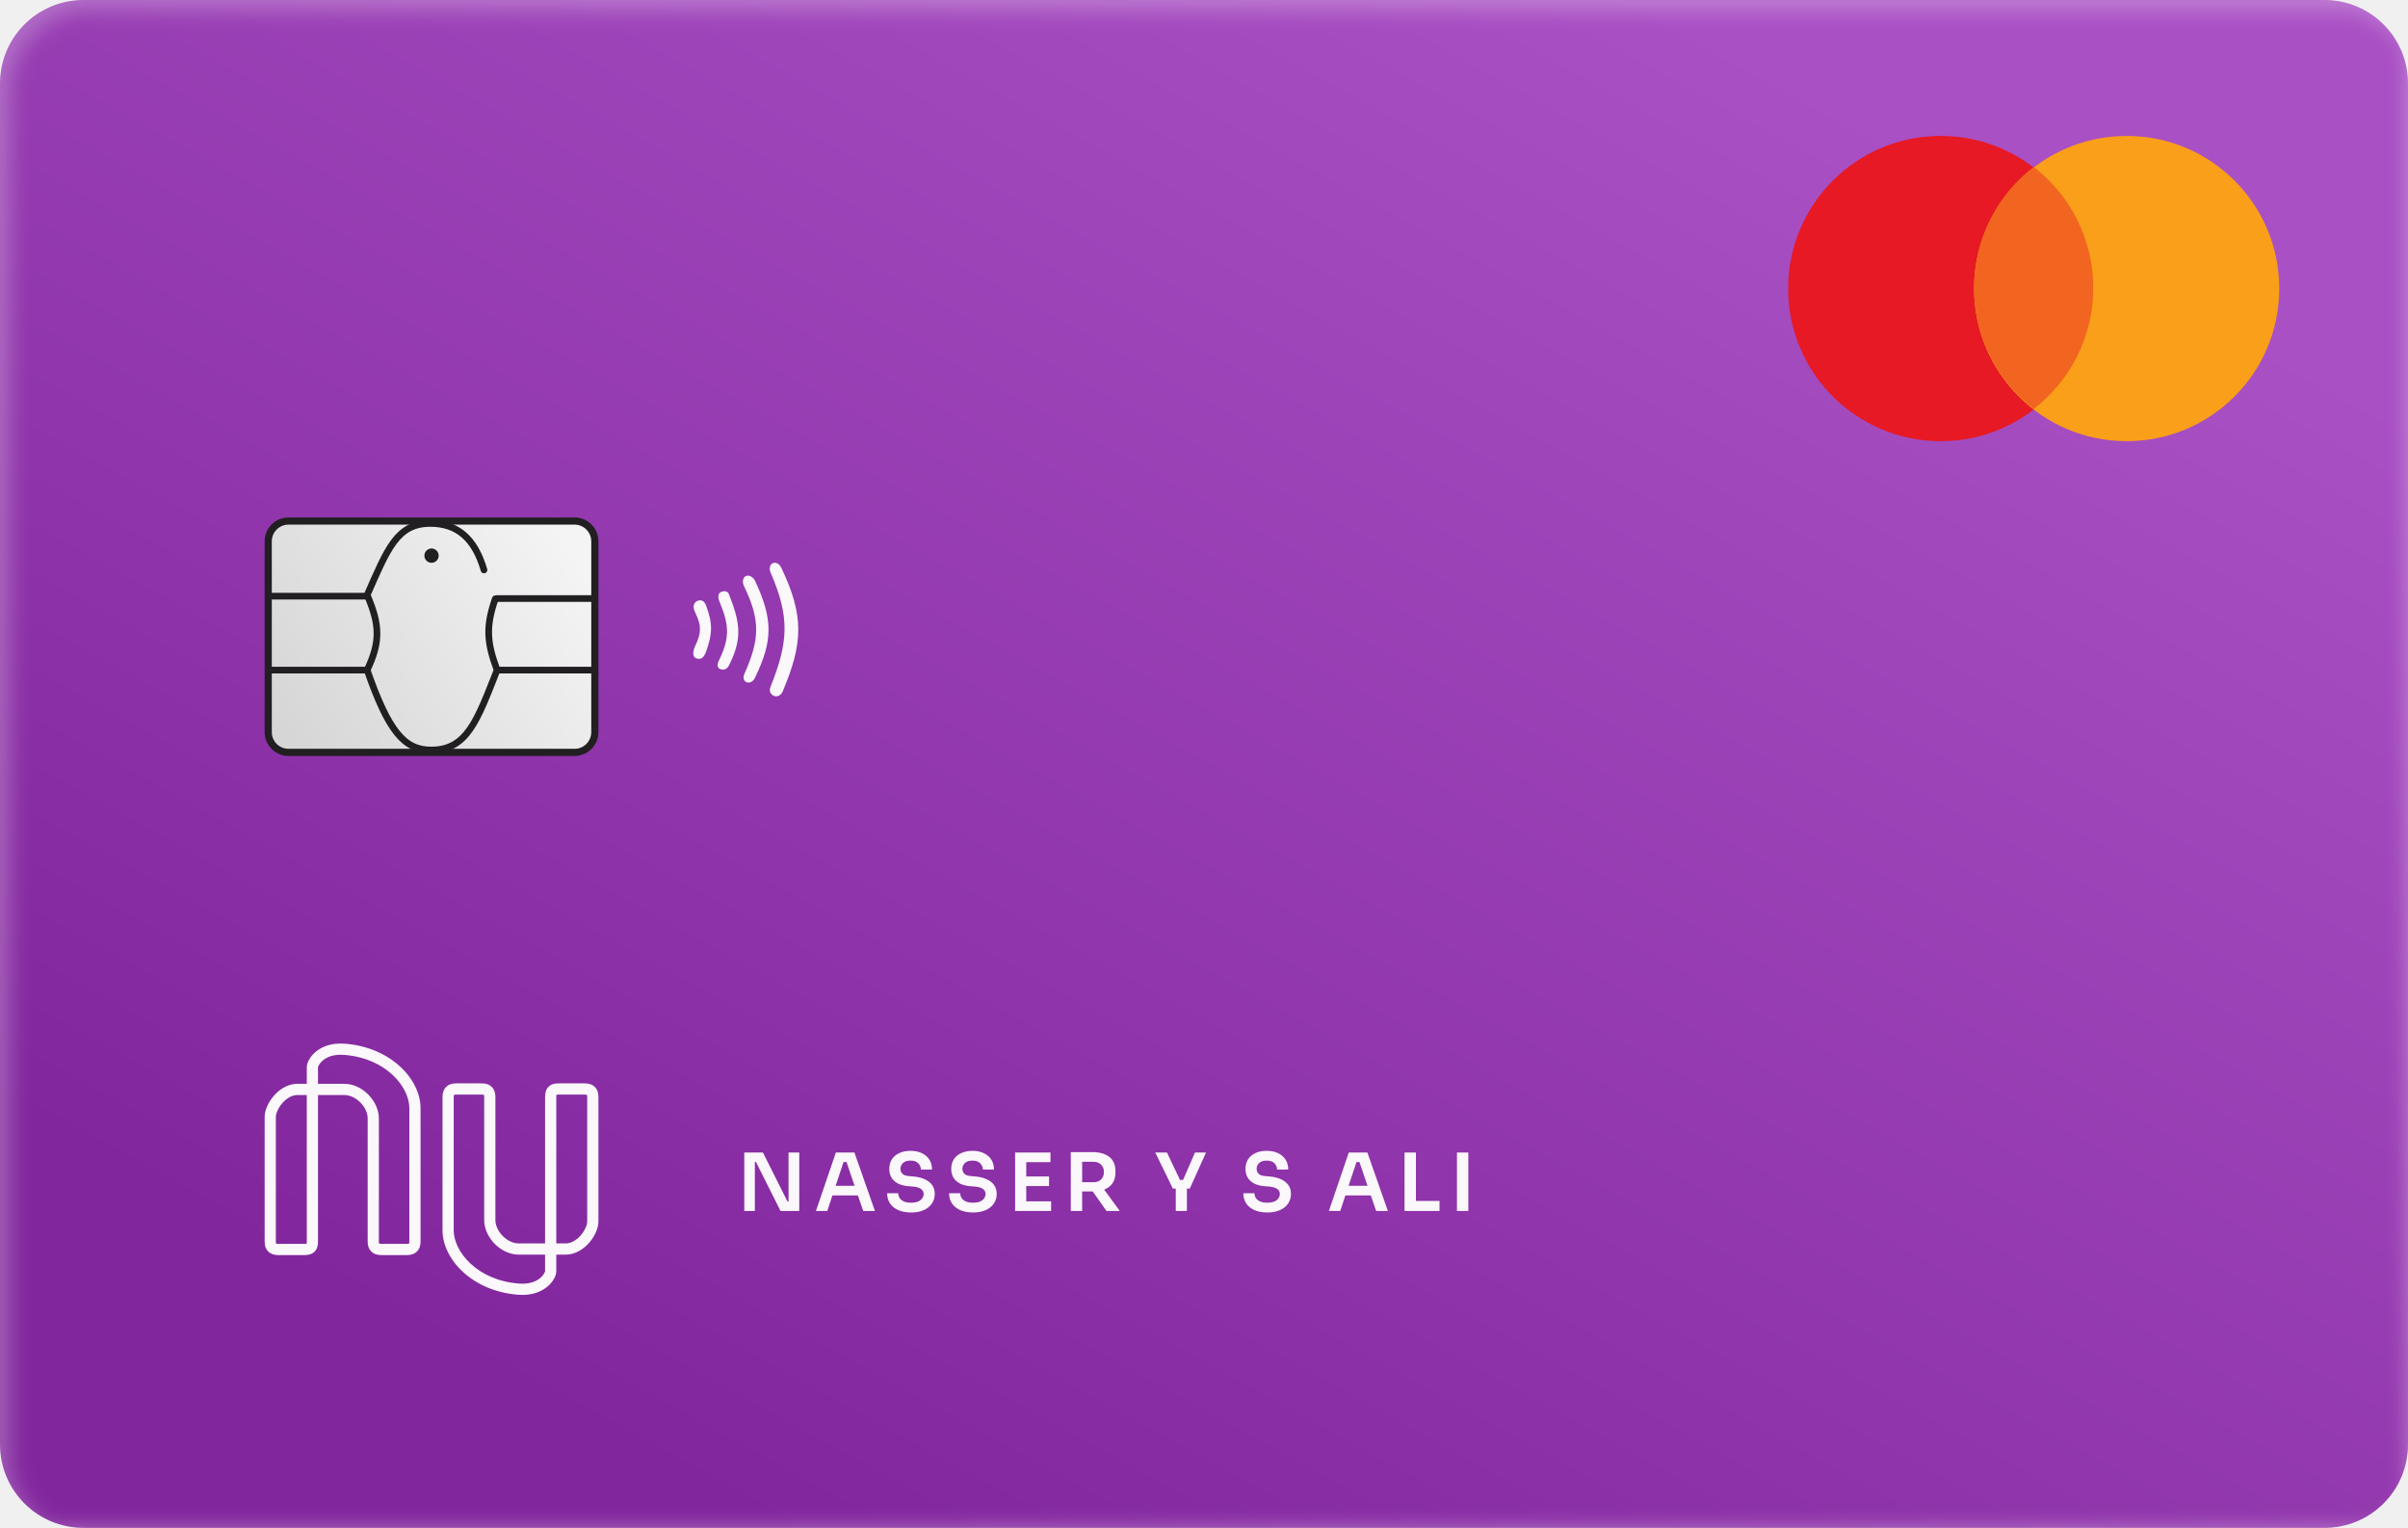
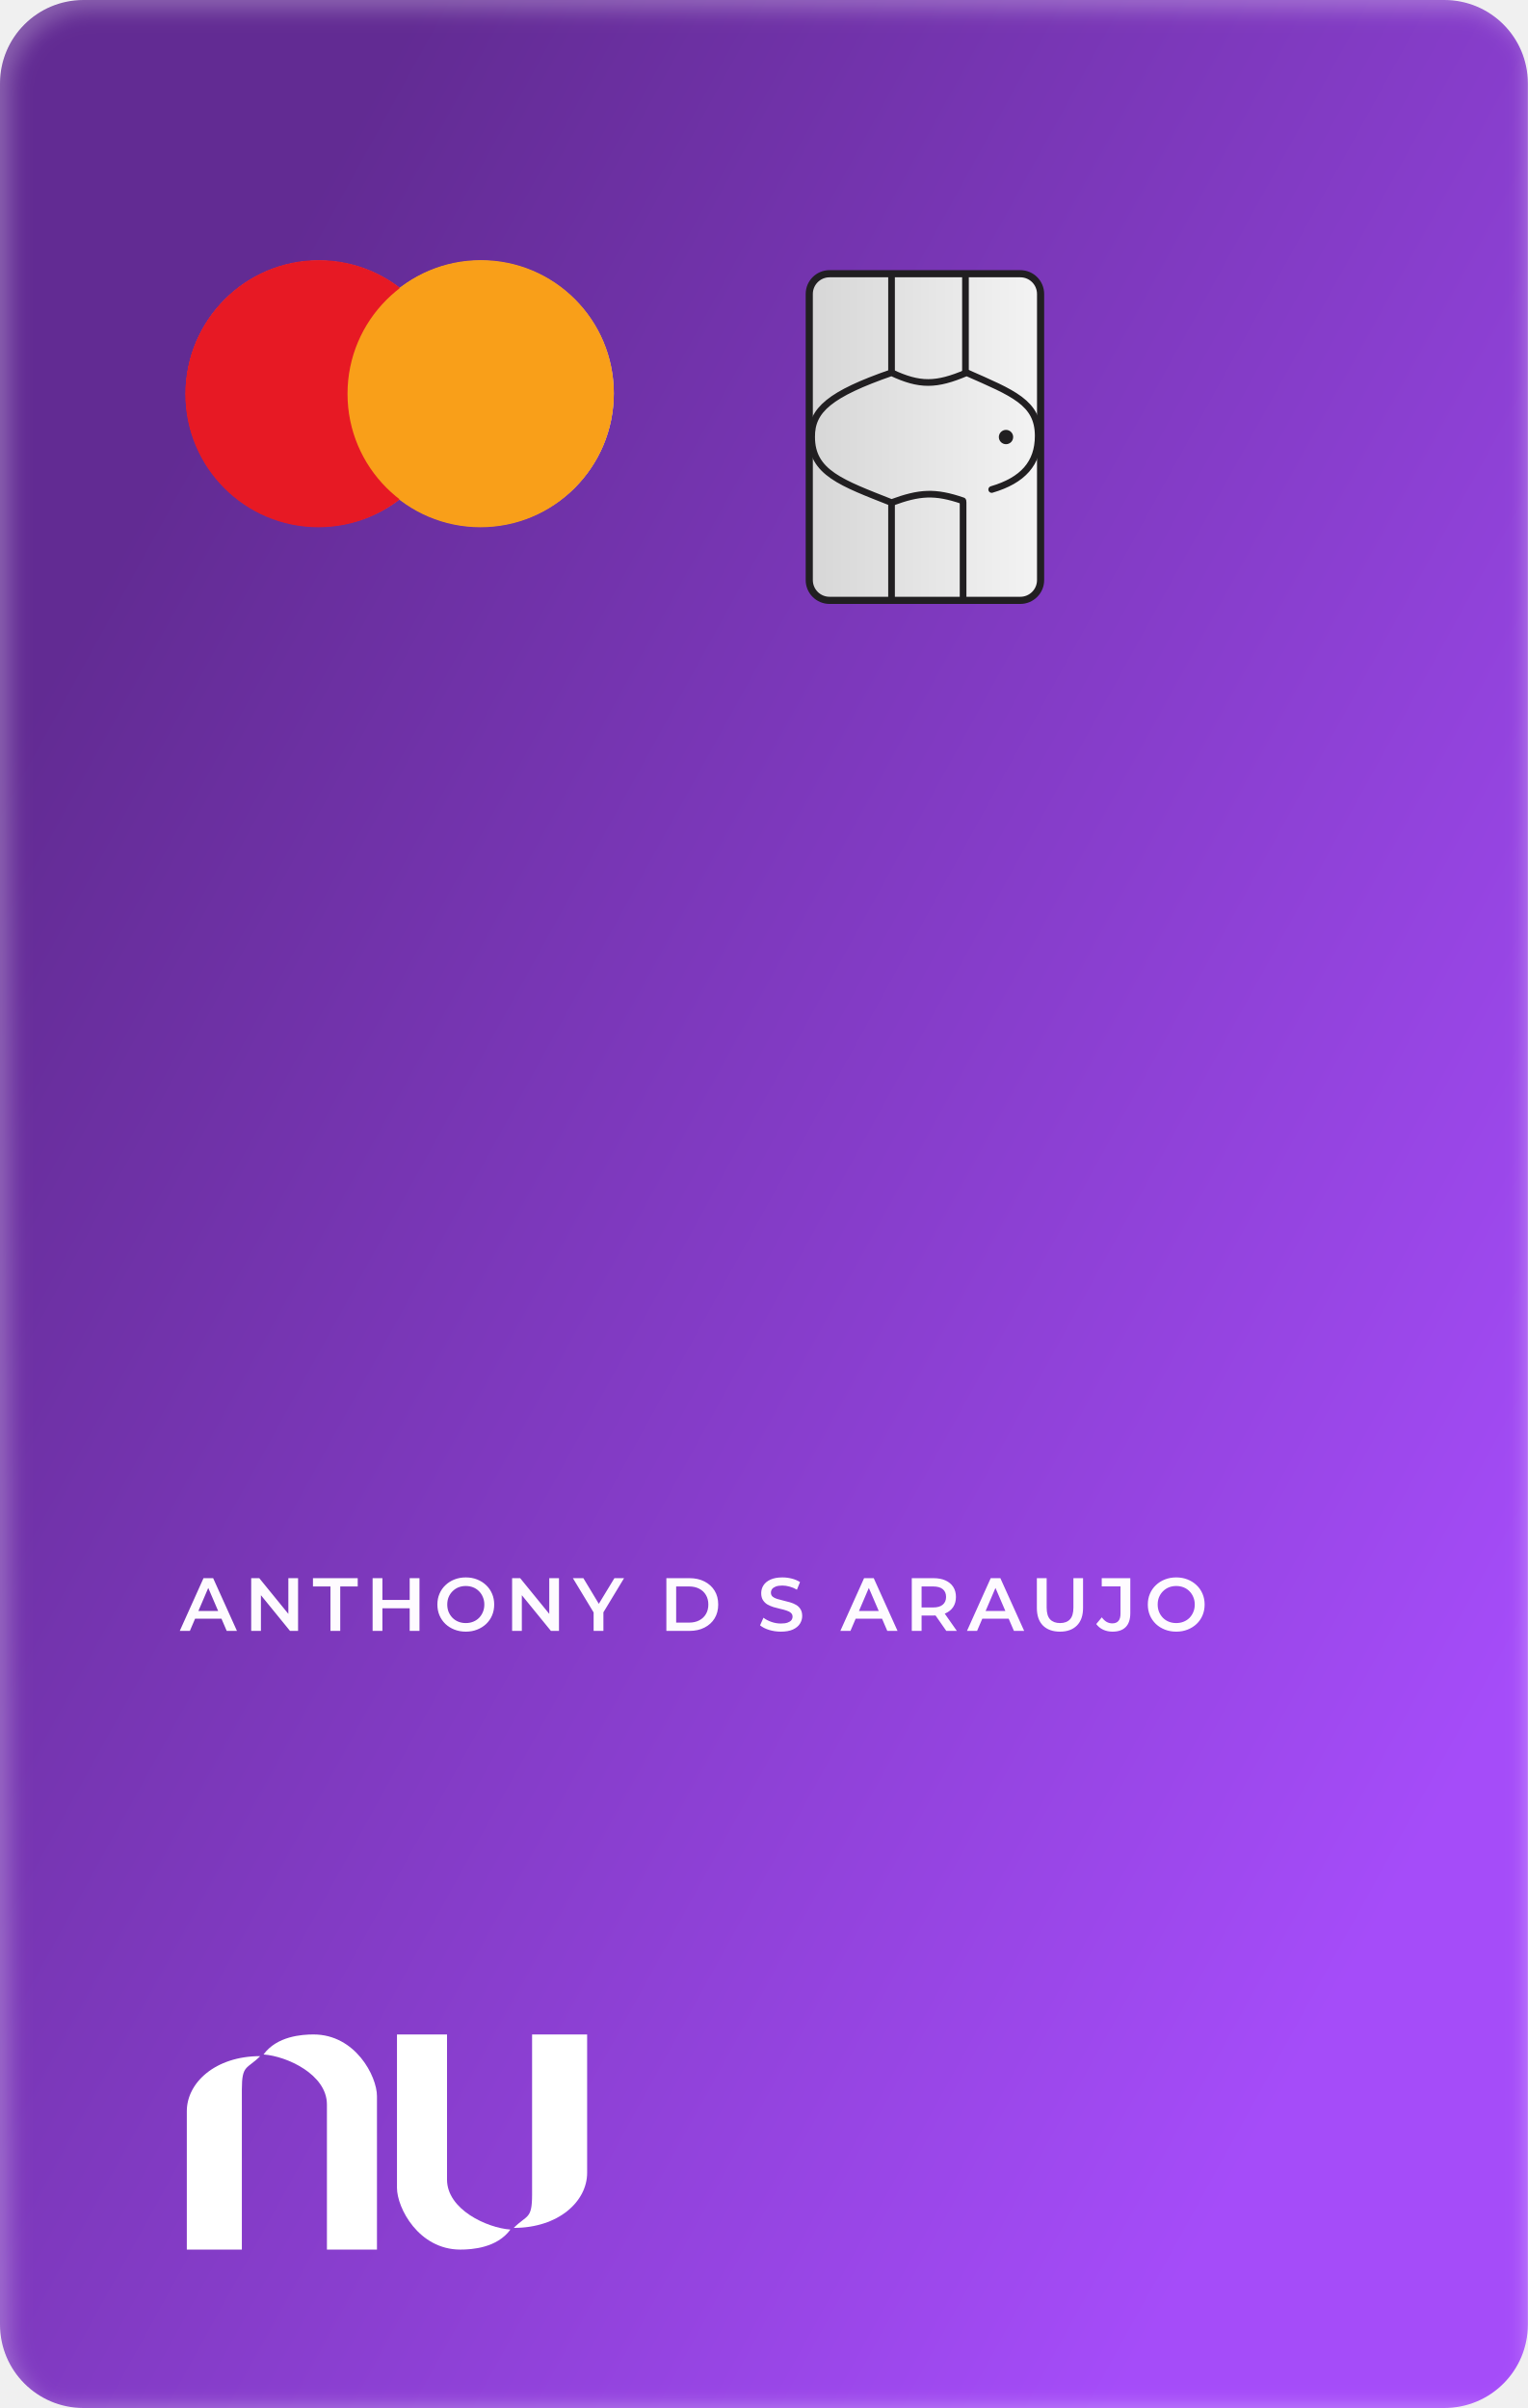
- <svg xmlns="http://www.w3.org/2000/svg" viewBox="0 0 722 458" fill="none">
-   <g filter="url(#filter0_i)">
-     <rect width="722" height="458" rx="25" fill="url(#paint0_linear)" />
+ <svg xmlns="http://www.w3.org/2000/svg" width="458" height="722" viewBox="0 0 458 722" fill="none">
+   <g filter="url(#filter0_bi_2_24157)">
+     <rect x="458" width="722" height="458" rx="25" transform="rotate(90 458 0)" fill="url(#paint0_linear_2_24157)" />
  </g>
-   <path d="M223.16 363V345.48H228.752L236.12 360.168H236.432V345.48H239.648V363H234.032L226.664 348.312H226.328V363H223.16ZM244.644 363L250.621 345.48H256.188L262.333 363H258.829L257.221 358.344H249.588L248.052 363H244.644ZM250.548 355.464H256.237L253.812 348.336H252.924L250.548 355.464ZM273.194 363.456C271.642 363.456 270.33 363.208 269.258 362.712C268.186 362.216 267.37 361.536 266.81 360.672C266.266 359.808 265.994 358.816 265.994 357.696H269.33C269.33 358.176 269.458 358.632 269.714 359.064C269.97 359.496 270.378 359.848 270.938 360.12C271.514 360.392 272.266 360.528 273.194 360.528C274.442 360.528 275.378 360.272 276.002 359.76C276.626 359.248 276.938 358.624 276.938 357.888C276.938 357.28 276.674 356.784 276.146 356.4C275.618 356.016 274.802 355.776 273.698 355.68L272.162 355.56C270.482 355.416 269.138 354.896 268.13 354C267.138 353.088 266.642 351.888 266.642 350.4C266.642 349.296 266.898 348.336 267.41 347.52C267.938 346.704 268.682 346.08 269.642 345.648C270.602 345.2 271.722 344.976 273.002 344.976C274.314 344.976 275.45 345.208 276.41 345.672C277.386 346.136 278.138 346.792 278.666 347.64C279.194 348.472 279.458 349.456 279.458 350.592H276.122C276.122 349.888 275.858 349.264 275.33 348.72C274.818 348.176 274.042 347.904 273.002 347.904C271.978 347.904 271.218 348.152 270.722 348.648C270.226 349.144 269.978 349.728 269.978 350.4C269.978 350.944 270.17 351.424 270.554 351.84C270.954 352.24 271.594 352.472 272.474 352.536L274.01 352.68C275.258 352.792 276.346 353.064 277.274 353.496C278.218 353.912 278.954 354.488 279.482 355.224C280.01 355.96 280.274 356.848 280.274 357.888C280.274 358.992 279.978 359.968 279.386 360.816C278.81 361.648 277.994 362.296 276.938 362.76C275.882 363.224 274.634 363.456 273.194 363.456ZM291.766 363.456C290.214 363.456 288.902 363.208 287.83 362.712C286.758 362.216 285.942 361.536 285.382 360.672C284.838 359.808 284.566 358.816 284.566 357.696H287.902C287.902 358.176 288.03 358.632 288.286 359.064C288.542 359.496 288.95 359.848 289.51 360.12C290.086 360.392 290.838 360.528 291.766 360.528C293.014 360.528 293.95 360.272 294.574 359.76C295.198 359.248 295.51 358.624 295.51 357.888C295.51 357.28 295.246 356.784 294.718 356.4C294.19 356.016 293.374 355.776 292.27 355.68L290.734 355.56C289.054 355.416 287.71 354.896 286.702 354C285.71 353.088 285.214 351.888 285.214 350.4C285.214 349.296 285.47 348.336 285.982 347.52C286.51 346.704 287.254 346.08 288.214 345.648C289.174 345.2 290.294 344.976 291.574 344.976C292.886 344.976 294.022 345.208 294.982 345.672C295.958 346.136 296.71 346.792 297.238 347.64C297.766 348.472 298.03 349.456 298.03 350.592H294.694C294.694 349.888 294.43 349.264 293.902 348.72C293.39 348.176 292.614 347.904 291.574 347.904C290.55 347.904 289.79 348.152 289.294 348.648C288.798 349.144 288.55 349.728 288.55 350.4C288.55 350.944 288.742 351.424 289.126 351.84C289.526 352.24 290.166 352.472 291.046 352.536L292.582 352.68C293.83 352.792 294.918 353.064 295.846 353.496C296.79 353.912 297.526 354.488 298.054 355.224C298.582 355.96 298.846 356.848 298.846 357.888C298.846 358.992 298.55 359.968 297.958 360.816C297.382 361.648 296.566 362.296 295.51 362.76C294.454 363.224 293.206 363.456 291.766 363.456ZM304.362 363V345.48H314.97V348.36H307.698V352.656H314.538V355.536H307.698V360.12H315.162V363H304.362ZM321.058 363V345.36H327.562C329.658 345.36 331.33 345.832 332.578 346.776C333.826 347.72 334.45 349.152 334.45 351.072V351.48C334.45 352.792 334.146 353.872 333.538 354.72C332.946 355.568 332.122 356.192 331.066 356.592L335.746 363H331.762L327.634 357.144H327.562H324.466V363H321.058ZM327.922 348.264H324.466V354.384H327.922C328.85 354.384 329.594 354.104 330.154 353.544C330.714 352.984 330.994 352.248 330.994 351.336C330.994 350.424 330.714 349.688 330.154 349.128C329.594 348.552 328.85 348.264 327.922 348.264ZM352.536 363V356.304H351.672L346.392 345.48H349.896L353.808 353.712H354.72L358.296 345.48H361.608L356.736 356.304H355.872V363H352.536ZM379.994 363.456C378.442 363.456 377.13 363.208 376.058 362.712C374.986 362.216 374.17 361.536 373.61 360.672C373.066 359.808 372.794 358.816 372.794 357.696H376.13C376.13 358.176 376.258 358.632 376.514 359.064C376.77 359.496 377.178 359.848 377.738 360.12C378.314 360.392 379.066 360.528 379.994 360.528C381.242 360.528 382.178 360.272 382.802 359.76C383.426 359.248 383.738 358.624 383.738 357.888C383.738 357.28 383.474 356.784 382.946 356.4C382.418 356.016 381.602 355.776 380.498 355.68L378.962 355.56C377.282 355.416 375.938 354.896 374.93 354C373.938 353.088 373.442 351.888 373.442 350.4C373.442 349.296 373.698 348.336 374.21 347.52C374.738 346.704 375.482 346.08 376.442 345.648C377.402 345.2 378.522 344.976 379.802 344.976C381.114 344.976 382.25 345.208 383.21 345.672C384.186 346.136 384.938 346.792 385.466 347.64C385.994 348.472 386.258 349.456 386.258 350.592H382.922C382.922 349.888 382.658 349.264 382.13 348.72C381.618 348.176 380.842 347.904 379.802 347.904C378.778 347.904 378.018 348.152 377.522 348.648C377.026 349.144 376.778 349.728 376.778 350.4C376.778 350.944 376.97 351.424 377.354 351.84C377.754 352.24 378.394 352.472 379.274 352.536L380.81 352.68C382.058 352.792 383.146 353.064 384.074 353.496C385.018 353.912 385.754 354.488 386.282 355.224C386.81 355.96 387.074 356.848 387.074 357.888C387.074 358.992 386.778 359.968 386.186 360.816C385.61 361.648 384.794 362.296 383.738 362.76C382.682 363.224 381.434 363.456 379.994 363.456ZM398.441 363L404.417 345.48H409.985L416.129 363H412.625L411.017 358.344H403.385L401.849 363H398.441ZM404.345 355.464H410.033L407.609 348.336H406.721L404.345 355.464ZM421.132 363V345.48H424.54V360H431.62V363H421.132ZM436.845 363V345.48H440.253V363H436.845Z" fill="#FBF8FC" />
-   <path fill-rule="evenodd" clip-rule="evenodd" d="M95.345 319.859C95.345 319.872 95.345 319.878 95.346 319.879C95.347 319.879 95.35 319.871 95.354 319.856C95.373 319.79 95.433 319.584 95.622 319.257C95.869 318.83 96.272 318.313 96.865 317.826C98.022 316.877 99.979 315.982 103.09 316.211C115.793 317.143 122.736 325.857 122.736 332.161V372.168C122.736 372.581 122.663 372.734 122.642 372.769C122.6 372.794 122.441 372.866 122.028 372.866H114.306C113.893 372.866 113.734 372.794 113.692 372.769C113.671 372.734 113.599 372.581 113.599 372.168V335.238C113.599 332.612 112.315 330.043 110.474 328.159C108.627 326.268 106.04 324.886 103.213 324.886H95.345V319.859ZM122.647 372.766C122.651 372.762 122.653 372.76 122.654 372.76C122.654 372.76 122.652 372.762 122.647 372.766ZM113.681 372.76C113.681 372.76 113.683 372.762 113.688 372.766C113.683 372.762 113.68 372.76 113.681 372.76ZM103.213 328.245H95.345V372.168C95.345 373.221 95.156 374.405 94.261 375.256C93.386 376.088 92.222 376.225 91.278 376.225H83.415C82.537 376.225 81.456 376.058 80.591 375.305C79.681 374.511 79.349 373.37 79.349 372.168V334.819C79.349 332.736 80.515 330.295 82.153 328.43C83.812 326.54 86.271 324.886 89.171 324.886H91.986V319.851C91.986 319.113 92.302 318.288 92.713 317.577C93.157 316.808 93.821 315.978 94.735 315.229C96.592 313.705 99.41 312.572 103.336 312.86C117.312 313.886 126.095 323.651 126.095 332.161V372.168C126.095 373.159 125.872 374.257 125.065 375.097C124.246 375.95 123.128 376.225 122.028 376.225H114.306C113.207 376.225 112.088 375.95 111.269 375.097C110.462 374.257 110.239 373.159 110.239 372.168V335.238C110.239 333.679 109.445 331.913 108.071 330.506C106.704 329.107 104.938 328.245 103.213 328.245ZM89.171 328.245H91.986V372.168C91.986 372.506 91.953 372.704 91.925 372.808C91.815 372.837 91.615 372.866 91.278 372.866H83.415C82.988 372.866 82.834 372.791 82.803 372.774C82.774 372.725 82.708 372.563 82.708 372.168V334.819C82.708 333.824 83.367 332.139 84.677 330.647C85.966 329.179 87.579 328.245 89.171 328.245ZM82.816 372.791C82.816 372.792 82.812 372.788 82.805 372.778C82.813 372.786 82.817 372.791 82.816 372.791ZM163.431 381.121C163.431 381.108 163.431 381.101 163.43 381.101C163.429 381.101 163.427 381.108 163.422 381.124C163.403 381.189 163.343 381.395 163.154 381.723C162.908 382.149 162.505 382.666 161.911 383.153C160.754 384.102 158.798 384.997 155.686 384.769C142.984 383.836 136.041 375.123 136.041 368.819V328.812C136.041 328.399 136.114 328.246 136.135 328.211C136.176 328.186 136.335 328.114 136.748 328.114H144.471C144.884 328.114 145.043 328.186 145.084 328.211C145.105 328.246 145.178 328.399 145.178 328.812V365.741C145.178 368.367 146.461 370.937 148.302 372.821C150.15 374.712 152.737 376.094 155.563 376.094H163.431V381.121ZM136.125 328.218C136.126 328.217 136.128 328.216 136.13 328.214C136.125 328.217 136.123 328.219 136.123 328.219C136.123 328.22 136.124 328.219 136.125 328.218ZM145.096 328.219C145.096 328.22 145.093 328.218 145.089 328.214C145.094 328.217 145.096 328.219 145.096 328.219ZM155.563 372.734H163.431V328.812C163.431 327.759 163.621 326.575 164.515 325.724C165.39 324.892 166.554 324.754 167.498 324.754H175.361C176.239 324.754 177.321 324.921 178.185 325.675C179.096 326.469 179.428 327.609 179.428 328.812V366.161C179.428 368.243 178.261 370.685 176.624 372.55C174.964 374.44 172.506 376.094 169.605 376.094H166.791V381.128C166.791 381.867 166.475 382.691 166.064 383.403C165.62 384.172 164.955 385.002 164.042 385.751C162.184 387.274 159.367 388.408 155.44 388.119C141.464 387.093 132.681 377.328 132.681 368.819V328.812C132.681 327.821 132.904 326.723 133.711 325.883C134.53 325.029 135.649 324.754 136.748 324.754H144.471C145.57 324.754 146.689 325.029 147.508 325.883C148.314 326.723 148.537 327.821 148.537 328.812V365.741C148.537 367.3 149.331 369.067 150.705 370.473C152.073 371.873 153.838 372.734 155.563 372.734ZM169.605 372.734H166.791V328.812C166.791 328.473 166.823 328.276 166.852 328.172C166.962 328.143 167.161 328.114 167.498 328.114H175.361C175.788 328.114 175.943 328.188 175.974 328.206C176.003 328.255 176.068 328.416 176.068 328.812V366.161C176.068 367.156 175.41 368.84 174.099 370.333C172.811 371.8 171.198 372.734 169.605 372.734ZM175.963 328.19C175.961 328.189 175.961 328.188 175.96 328.188C175.96 328.189 175.963 328.194 175.971 328.202C175.967 328.196 175.965 328.192 175.963 328.19Z" fill="#FBF8FC" />
-   <circle cx="581.889" cy="86.497" r="45.751" fill="#E71924" />
-   <circle cx="637.647" cy="86.497" r="45.751" fill="#F99F19" />
-   <path fill-rule="evenodd" clip-rule="evenodd" d="M609.768 122.595C620.636 114.23 627.64 101.092 627.64 86.317C627.64 71.543 620.636 58.404 609.768 50.04C598.9 58.404 591.897 71.543 591.897 86.317C591.897 101.092 598.9 114.23 609.768 122.595Z" fill="#F26520" />
-   <rect x="80.421" y="156.195" width="97.935" height="69.341" rx="6.076" fill="url(#paint1_linear)" stroke="#211F21" stroke-width="2.145" />
-   <path d="M80.778 178.713H110.087" stroke="#211F21" stroke-width="2" stroke-linecap="round" />
-   <path d="M80.778 200.873H109.445" stroke="#211F21" stroke-width="2" stroke-linecap="round" />
-   <path d="M149.404 200.873H177.998" stroke="#211F21" stroke-width="2" stroke-linecap="round" />
-   <path d="M148.975 179.428H177.998" stroke="#211F21" stroke-width="2" stroke-linecap="round" />
-   <circle cx="129.388" cy="166.561" r="2.145" fill="#211F21" />
-   <path d="M231.053 205.824C236.325 192.59 236.926 185.119 231.053 171.645C230.43 170.215 231.053 169.024 231.768 168.786C232.483 168.547 233.589 168.786 234.27 170.215C241.188 184.73 240.767 192.87 234.627 207.387C233.912 208.817 232.575 208.998 231.768 208.46C230.824 207.831 230.608 206.941 231.053 205.824Z" fill="#FBF8FC" />
-   <path d="M223.547 172.717C222.832 173.075 222.375 174.43 223.19 175.934C227.999 185.94 227.801 191.662 223.19 202.026C222.686 203.071 222.998 204.226 223.905 204.528C224.977 204.886 225.913 204.125 226.406 203.098C231.701 192.084 231.84 185.756 226.406 174.147C225.905 173.075 224.619 172.181 223.547 172.717Z" fill="#FBF8FC" />
-   <path d="M216.399 177.364C215.326 177.721 215.136 178.908 215.684 180.223C218.53 187.063 218.979 190.898 215.684 197.737C215.041 198.929 214.83 200.193 216.041 200.596C217.252 201 218.126 200.363 218.543 199.524C222.766 191.149 221.82 186.454 218.543 178.079C218.263 177.364 217.471 177.006 216.399 177.364Z" fill="#FBF8FC" />
-   <path d="M208.893 180.223C207.82 180.938 207.668 182.022 208.535 183.797C210.344 187.564 210.303 189.68 208.535 193.448C207.713 195.11 207.463 197.022 208.893 197.38C210.322 197.737 210.957 197.229 211.752 195.235C213.578 189.987 213.756 187.02 211.752 181.653C211.291 180.261 210.322 179.508 208.893 180.223Z" fill="#FBF8FC" />
-   <path d="M145.115 170.849C142.372 161.508 137.251 156.91 129.03 156.91C119.023 156.91 116.194 164.53 110.087 178.355C113.998 187.507 114.039 192.437 110.087 200.873C116.494 219.254 121.24 224.915 129.388 224.821C140.111 224.821 143.163 215.733 149.046 200.873C145.952 192.497 145.622 187.875 148.5 179.5" stroke="#211F21" stroke-width="2" stroke-linecap="round" />
+   <path d="M53.887 489L61.002 473.188H63.894L71.031 489H67.96L61.838 474.747H63.013L56.914 489H53.887ZM57.162 485.341L57.953 483.037H66.491L67.282 485.341H57.162ZM75.301 489V473.188H77.718L87.634 485.363H86.437V473.188H89.351V489H86.934L77.018 476.825H78.215V489H75.301ZM99.054 489V475.673H93.814V473.188H107.231V475.673H101.991V489H99.054ZM122.807 473.188H125.744V489H122.807V473.188ZM114.63 489H111.694V473.188H114.63V489ZM123.033 482.224H114.382V479.716H123.033V482.224ZM139.648 489.226C138.414 489.226 137.277 489.023 136.238 488.616C135.199 488.209 134.295 487.645 133.527 486.922C132.759 486.184 132.164 485.326 131.743 484.347C131.321 483.353 131.11 482.269 131.11 481.094C131.11 479.92 131.321 478.843 131.743 477.864C132.164 476.87 132.759 476.012 133.527 475.289C134.295 474.551 135.199 473.979 136.238 473.572C137.277 473.166 138.406 472.962 139.626 472.962C140.861 472.962 141.99 473.166 143.014 473.572C144.053 473.979 144.957 474.551 145.725 475.289C146.493 476.012 147.087 476.87 147.509 477.864C147.931 478.843 148.142 479.92 148.142 481.094C148.142 482.269 147.931 483.353 147.509 484.347C147.087 485.341 146.493 486.199 145.725 486.922C144.957 487.645 144.053 488.209 143.014 488.616C141.99 489.023 140.868 489.226 139.648 489.226ZM139.626 486.651C140.424 486.651 141.162 486.515 141.839 486.244C142.517 485.973 143.104 485.589 143.601 485.092C144.098 484.58 144.482 483.993 144.753 483.33C145.039 482.653 145.183 481.907 145.183 481.094C145.183 480.281 145.039 479.543 144.753 478.88C144.482 478.203 144.098 477.616 143.601 477.119C143.104 476.607 142.517 476.215 141.839 475.944C141.162 475.673 140.424 475.537 139.626 475.537C138.828 475.537 138.09 475.673 137.412 475.944C136.75 476.215 136.162 476.607 135.65 477.119C135.153 477.616 134.762 478.203 134.476 478.88C134.205 479.543 134.069 480.281 134.069 481.094C134.069 481.892 134.205 482.63 134.476 483.308C134.762 483.985 135.153 484.58 135.65 485.092C136.147 485.589 136.735 485.973 137.412 486.244C138.09 486.515 138.828 486.651 139.626 486.651ZM153.513 489V473.188H155.93L165.846 485.363H164.649V473.188H167.563V489H165.146L155.23 476.825H156.427V489H153.513ZM177.944 489V482.743L178.599 484.55L171.732 473.188H174.872L180.383 482.336H178.621L184.178 473.188H187.069L180.203 484.55L180.88 482.743V489H177.944ZM199.753 489V473.188H206.665C208.381 473.188 209.887 473.52 211.182 474.182C212.477 474.845 213.486 475.763 214.209 476.938C214.932 478.112 215.293 479.498 215.293 481.094C215.293 482.675 214.932 484.061 214.209 485.25C213.486 486.425 212.477 487.344 211.182 488.006C209.887 488.669 208.381 489 206.665 489H199.753ZM202.689 486.515H206.529C207.719 486.515 208.743 486.289 209.601 485.838C210.475 485.386 211.145 484.753 211.612 483.94C212.093 483.127 212.334 482.178 212.334 481.094C212.334 479.995 212.093 479.046 211.612 478.248C211.145 477.435 210.475 476.802 209.601 476.351C208.743 475.899 207.719 475.673 206.529 475.673H202.689V486.515ZM234.076 489.226C232.842 489.226 231.659 489.053 230.53 488.706C229.401 488.345 228.505 487.886 227.842 487.328L228.859 485.047C229.491 485.544 230.274 485.958 231.208 486.289C232.141 486.621 233.098 486.786 234.076 486.786C234.905 486.786 235.575 486.696 236.087 486.515C236.599 486.335 236.975 486.094 237.216 485.792C237.457 485.476 237.578 485.122 237.578 484.731C237.578 484.249 237.404 483.865 237.058 483.579C236.712 483.278 236.26 483.044 235.703 482.879C235.161 482.698 234.551 482.532 233.873 482.382C233.211 482.231 232.54 482.058 231.863 481.862C231.2 481.651 230.59 481.388 230.033 481.072C229.491 480.74 229.047 480.304 228.7 479.761C228.354 479.219 228.181 478.527 228.181 477.683C228.181 476.825 228.407 476.042 228.859 475.334C229.325 474.611 230.026 474.039 230.959 473.617C231.908 473.181 233.105 472.962 234.551 472.962C235.499 472.962 236.441 473.083 237.374 473.324C238.308 473.565 239.121 473.911 239.814 474.363L238.888 476.644C238.18 476.223 237.45 475.914 236.697 475.718C235.944 475.507 235.221 475.402 234.528 475.402C233.715 475.402 233.052 475.5 232.54 475.696C232.043 475.891 231.675 476.147 231.434 476.464C231.208 476.78 231.095 477.141 231.095 477.548C231.095 478.03 231.26 478.421 231.592 478.722C231.938 479.008 232.382 479.234 232.924 479.4C233.482 479.566 234.099 479.731 234.777 479.897C235.454 480.048 236.124 480.221 236.787 480.416C237.465 480.612 238.075 480.868 238.617 481.184C239.174 481.501 239.618 481.93 239.949 482.472C240.296 483.014 240.469 483.699 240.469 484.528C240.469 485.371 240.235 486.154 239.769 486.877C239.317 487.584 238.617 488.157 237.668 488.593C236.719 489.015 235.522 489.226 234.076 489.226ZM251.905 489L259.02 473.188H261.911L269.049 489H265.977L259.856 474.747H261.03L254.932 489H251.905ZM255.18 485.341L255.971 483.037H264.509L265.3 485.341H255.18ZM273.319 489V473.188H279.824C281.225 473.188 282.422 473.414 283.416 473.866C284.425 474.318 285.2 474.965 285.742 475.808C286.285 476.652 286.556 477.653 286.556 478.813C286.556 479.972 286.285 480.974 285.742 481.817C285.2 482.645 284.425 483.285 283.416 483.737C282.422 484.174 281.225 484.392 279.824 484.392H274.945L276.255 483.059V489H273.319ZM283.664 489L279.666 483.263H282.806L286.827 489H283.664ZM276.255 483.376L274.945 481.975H279.689C280.984 481.975 281.955 481.696 282.603 481.139C283.265 480.582 283.597 479.807 283.597 478.813C283.597 477.804 283.265 477.028 282.603 476.486C281.955 475.944 280.984 475.673 279.689 475.673H274.945L276.255 474.227V483.376ZM289.864 489L296.979 473.188H299.87L307.008 489H303.936L297.815 474.747H298.989L292.89 489H289.864ZM293.139 485.341L293.929 483.037H302.468L303.258 485.341H293.139ZM317.746 489.226C315.577 489.226 313.876 488.616 312.641 487.396C311.421 486.176 310.811 484.415 310.811 482.111V473.188H313.748V481.998C313.748 483.624 314.094 484.806 314.787 485.544C315.495 486.282 316.488 486.651 317.768 486.651C319.048 486.651 320.035 486.282 320.728 485.544C321.42 484.806 321.767 483.624 321.767 481.998V473.188H324.658V482.111C324.658 484.415 324.04 486.176 322.806 487.396C321.586 488.616 319.899 489.226 317.746 489.226ZM333.491 489.226C332.482 489.226 331.549 489.03 330.69 488.639C329.847 488.247 329.154 487.682 328.612 486.944L330.284 484.934C330.72 485.536 331.195 485.988 331.707 486.289C332.234 486.591 332.806 486.741 333.424 486.741C335.065 486.741 335.886 485.77 335.886 483.827V475.65H330.261V473.188H338.822V483.669C338.822 485.536 338.363 486.929 337.444 487.848C336.541 488.767 335.223 489.226 333.491 489.226ZM352.609 489.226C351.374 489.226 350.237 489.023 349.198 488.616C348.159 488.209 347.255 487.645 346.487 486.922C345.719 486.184 345.124 485.326 344.703 484.347C344.281 483.353 344.07 482.269 344.07 481.094C344.07 479.92 344.281 478.843 344.703 477.864C345.124 476.87 345.719 476.012 346.487 475.289C347.255 474.551 348.159 473.979 349.198 473.572C350.237 473.166 351.366 472.962 352.586 472.962C353.821 472.962 354.95 473.166 355.974 473.572C357.013 473.979 357.917 474.551 358.685 475.289C359.453 476.012 360.048 476.87 360.469 477.864C360.891 478.843 361.102 479.92 361.102 481.094C361.102 482.269 360.891 483.353 360.469 484.347C360.048 485.341 359.453 486.199 358.685 486.922C357.917 487.645 357.013 488.209 355.974 488.616C354.95 489.023 353.828 489.226 352.609 489.226ZM352.586 486.651C353.384 486.651 354.122 486.515 354.8 486.244C355.477 485.973 356.065 485.589 356.562 485.092C357.059 484.58 357.443 483.993 357.714 483.33C358 482.653 358.143 481.907 358.143 481.094C358.143 480.281 358 479.543 357.714 478.88C357.443 478.203 357.059 477.616 356.562 477.119C356.065 476.607 355.477 476.215 354.8 475.944C354.122 475.673 353.384 475.537 352.586 475.537C351.788 475.537 351.05 475.673 350.372 475.944C349.71 476.215 349.123 476.607 348.611 477.119C348.114 477.616 347.722 478.203 347.436 478.88C347.165 479.543 347.029 480.281 347.029 481.094C347.029 481.892 347.165 482.63 347.436 483.308C347.722 483.985 348.114 484.58 348.611 485.092C349.108 485.589 349.695 485.973 350.372 486.244C351.05 486.515 351.788 486.651 352.586 486.651Z" fill="#FEFBFF" />
+   <rect x="311.928" y="82.072" width="97.935" height="69.341" rx="6.076" transform="rotate(90 311.928 82.0723)" fill="url(#paint1_linear_2_24157)" stroke="#211F21" stroke-width="2.145" />
+   <path d="M289.41 82.43L289.41 111.739" stroke="#211F21" stroke-width="2" stroke-linecap="round" />
+   <path d="M267.25 82.43L267.25 111.096" stroke="#211F21" stroke-width="2" stroke-linecap="round" />
+   <path d="M267.25 151.055L267.25 179.649" stroke="#211F21" stroke-width="2" stroke-linecap="round" />
+   <path d="M288.695 150.626L288.695 179.649" stroke="#211F21" stroke-width="2" stroke-linecap="round" />
+   <circle cx="301.562" cy="131.04" r="2.145" transform="rotate(90 301.562 131.04)" fill="#211F21" />
+   <path d="M297.273 146.766C306.614 144.024 311.213 138.903 311.213 130.682C311.213 120.674 303.592 117.846 289.767 111.739C280.616 115.649 275.686 115.69 267.25 111.739C248.868 118.145 243.207 122.891 243.302 131.04C243.302 141.762 252.39 144.814 267.25 150.698C275.625 147.604 280.247 147.273 288.623 150.151" stroke="#211F21" stroke-width="2" stroke-linecap="round" />
+   <circle cx="95.576" cy="118.01" r="39.853" fill="#E6E3E7" />
+   <circle cx="144.147" cy="118.01" r="39.853" fill="#D7D7D7" />
+   <circle cx="95.576" cy="117.853" r="39.853" fill="#E71924" />
+   <circle cx="144.147" cy="117.853" r="39.853" fill="#F99F19" />
+   <circle cx="95.455" cy="118.23" r="39.853" fill="#E71924" />
+   <circle cx="144.026" cy="118.23" r="39.853" fill="#F99F19" />
+   <circle cx="95.455" cy="118.074" r="39.853" fill="#E71924" />
+   <circle cx="144.026" cy="118.074" r="39.853" fill="#F99F19" />
+   <path d="M72.5 626.5C72.5 619 74 620.5 78 616.5C64.5 616.5 56 624.5 56 633V674.5H72.5V626.5Z" fill="white" />
+   <path d="M98 631C98 622 86 616.5 79 616C83 610.5 90.5 610 94 610C106.51 610 113 622.5 113 628.5V674.5H98V631Z" fill="white" />
+   <path d="M159.5 658C159.5 665.5 158 664 154 668C167.5 668 176 660 176 651.5L176 610L159.5 610L159.5 658Z" fill="white" />
+   <path d="M134 653.5C134 662.5 146 668 153 668.5C149 674 141.5 674.5 138 674.5C125.49 674.5 119 662 119 656L119 610L134 610L134 653.5Z" fill="white" />
  <defs>
-     <filter id="filter0_i" x="0" y="0" width="725" height="461" filterUnits="userSpaceOnUse" color-interpolation-filters="sRGB">
+     <filter id="filter0_bi_2_24157" x="-70" y="-70" width="598" height="862" filterUnits="userSpaceOnUse" color-interpolation-filters="sRGB">
      <feFlood flood-opacity="0" result="BackgroundImageFix" />
-       <feBlend mode="normal" in="SourceGraphic" in2="BackgroundImageFix" result="shape" />
+       <feGaussianBlur in="BackgroundImageFix" stdDeviation="35" />
+       <feComposite in2="SourceAlpha" operator="in" result="effect1_backgroundBlur_2_24157" />
+       <feBlend mode="normal" in="SourceGraphic" in2="effect1_backgroundBlur_2_24157" result="shape" />
      <feColorMatrix in="SourceAlpha" type="matrix" values="0 0 0 0 0 0 0 0 0 0 0 0 0 0 0 0 0 0 127 0" result="hardAlpha" />
      <feOffset dx="3" dy="3" />
      <feGaussianBlur stdDeviation="3" />
      <feComposite in2="hardAlpha" operator="arithmetic" k2="-1" k3="1" />
      <feColorMatrix type="matrix" values="0 0 0 0 1 0 0 0 0 1 0 0 0 0 1 0 0 0 0.25 0" />
-       <feBlend mode="normal" in2="shape" result="effect1_innerShadow" />
+       <feBlend mode="normal" in2="shape" result="effect2_innerShadow_2_24157" />
    </filter>
-     <linearGradient id="paint0_linear" x1="610.09" y1="61.83" x2="354.096" y2="526.995" gradientUnits="userSpaceOnUse">
-       <stop stop-color="#A950C4" />
-       <stop offset="1" stop-color="#82269E" />
+     <linearGradient id="paint0_linear_2_24157" x1="1068.09" y1="61.83" x2="812.096" y2="526.995" gradientUnits="userSpaceOnUse">
+       <stop stop-color="#A54CF9" />
+       <stop offset="1" stop-color="#622B93" />
    </linearGradient>
-     <linearGradient id="paint1_linear" x1="171" y1="165" x2="87" y2="221" gradientUnits="userSpaceOnUse">
+     <linearGradient id="paint1_linear_2_24157" x1="363.04" y1="81" x2="363.04" y2="152.485" gradientUnits="userSpaceOnUse">
      <stop stop-color="#F4F4F4" />
      <stop offset="1" stop-color="#D6D6D6" />
    </linearGradient>
  </defs>
</svg>
